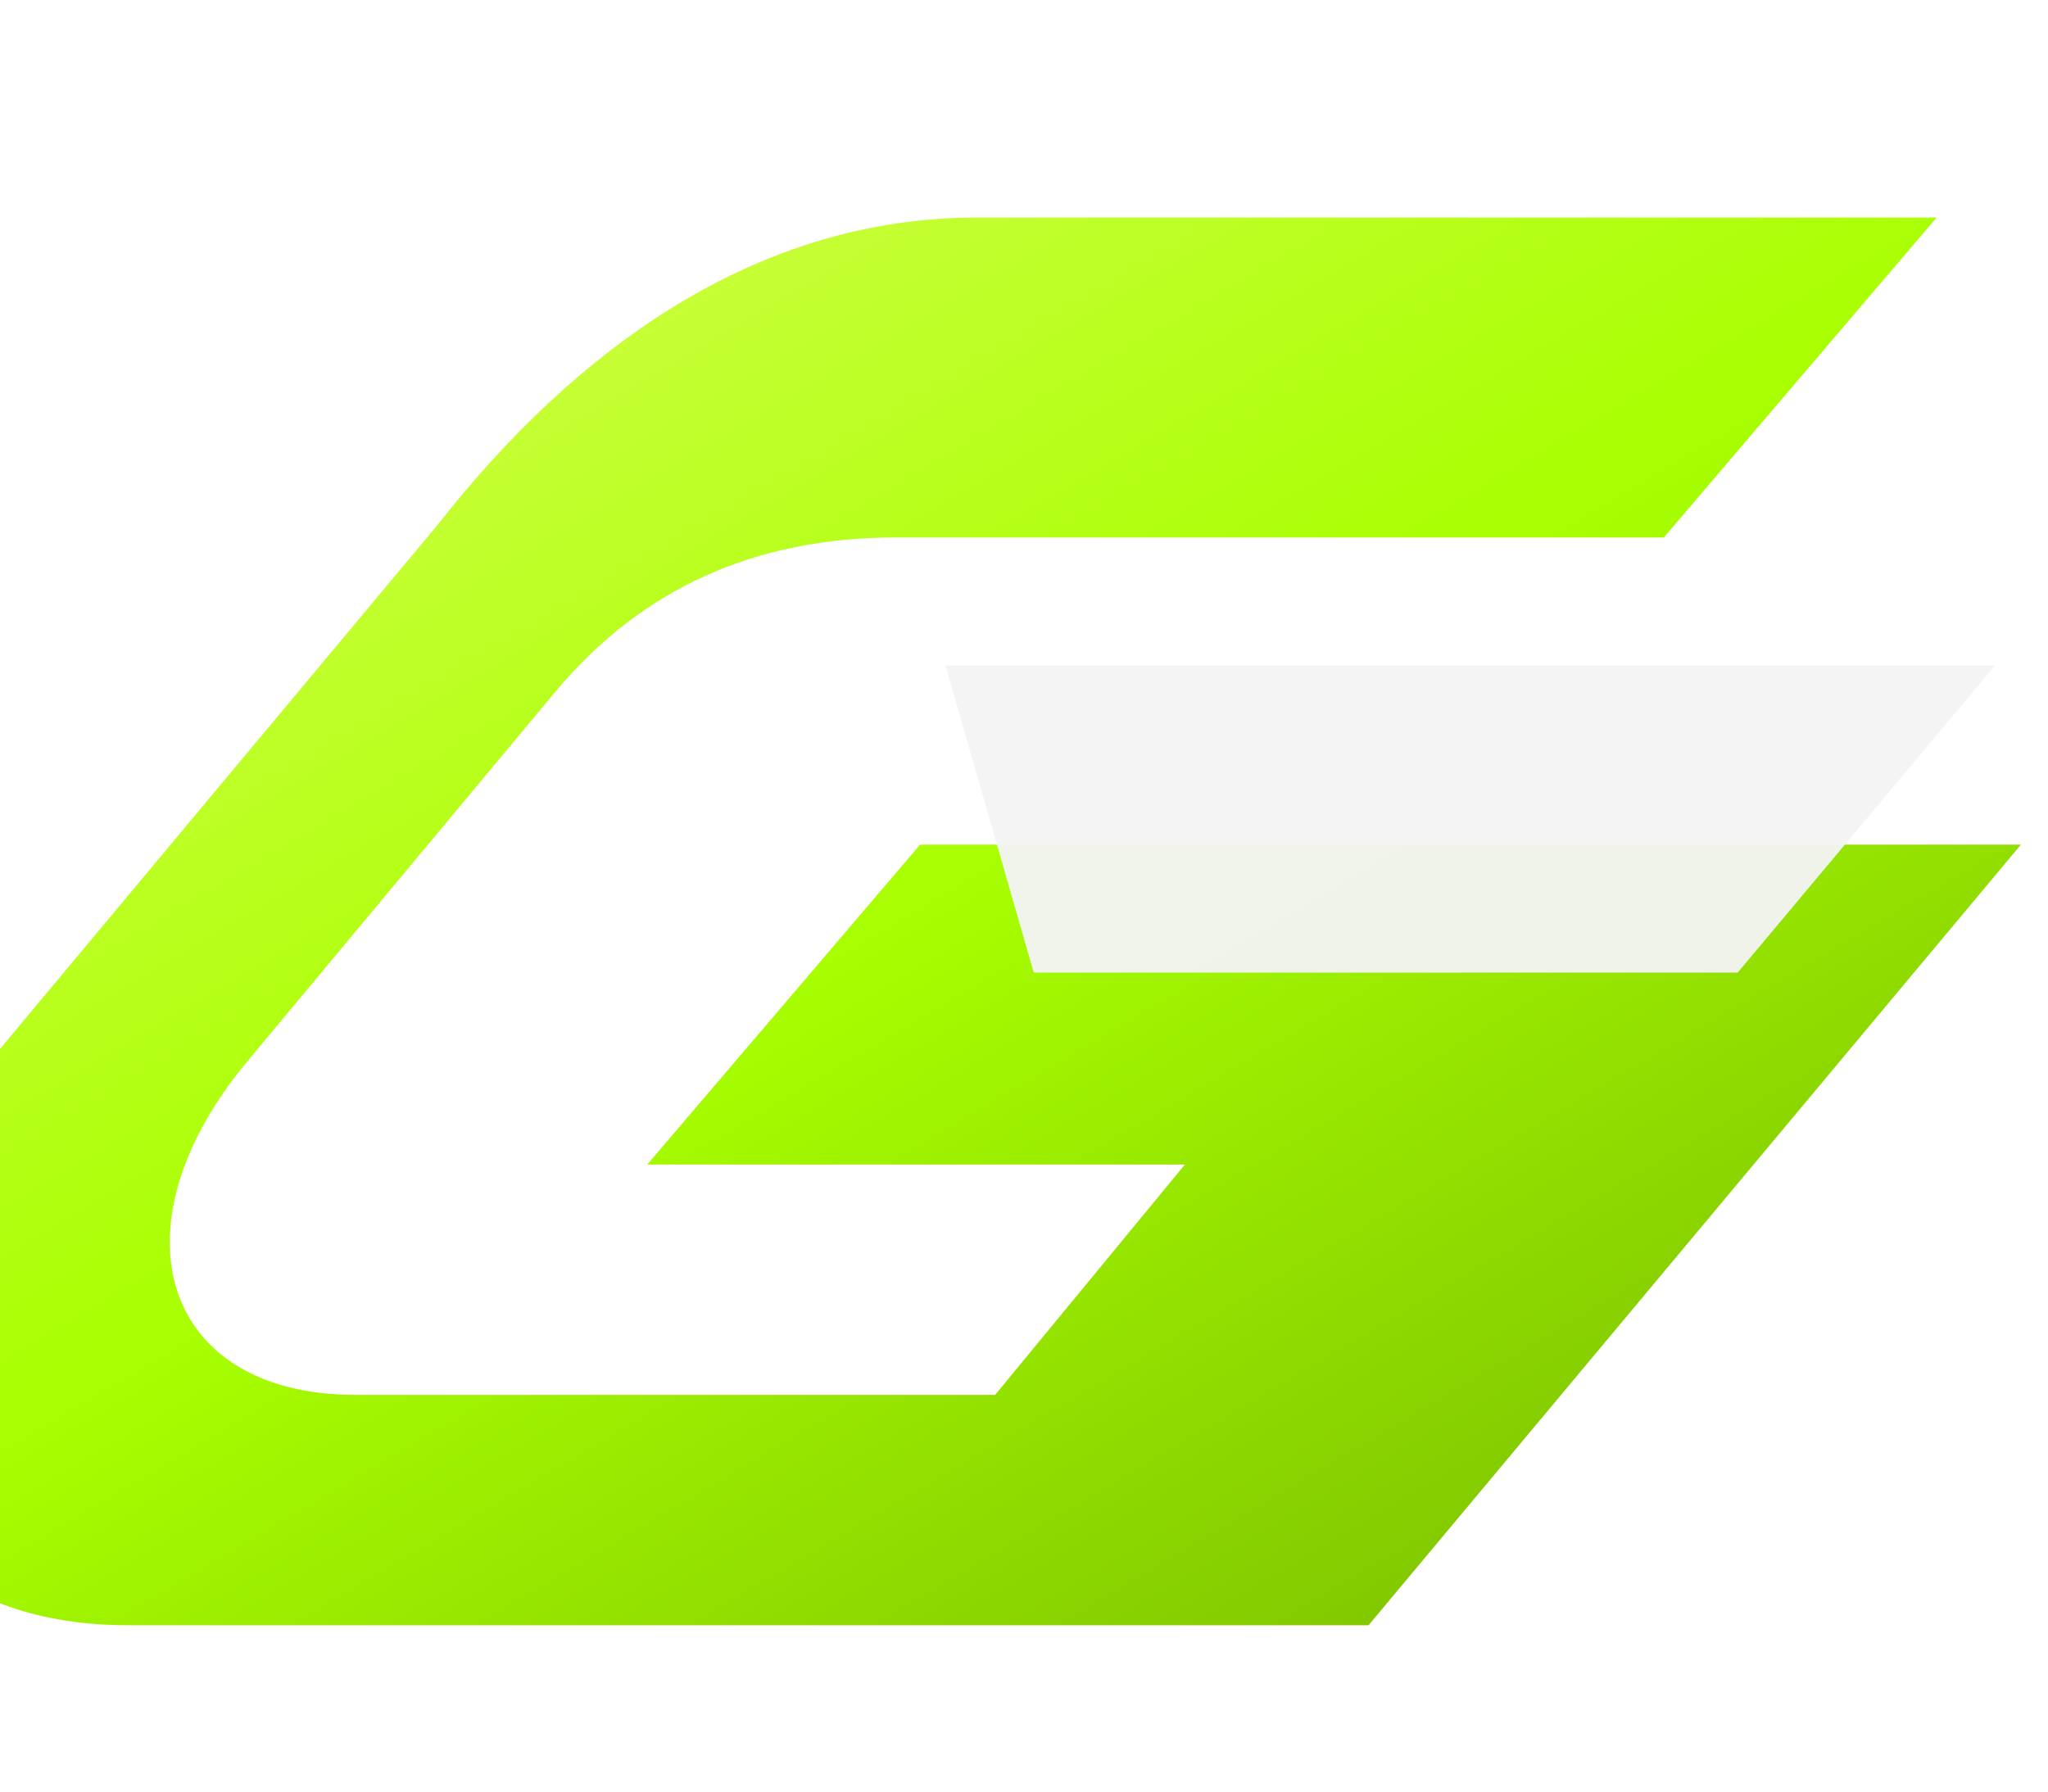
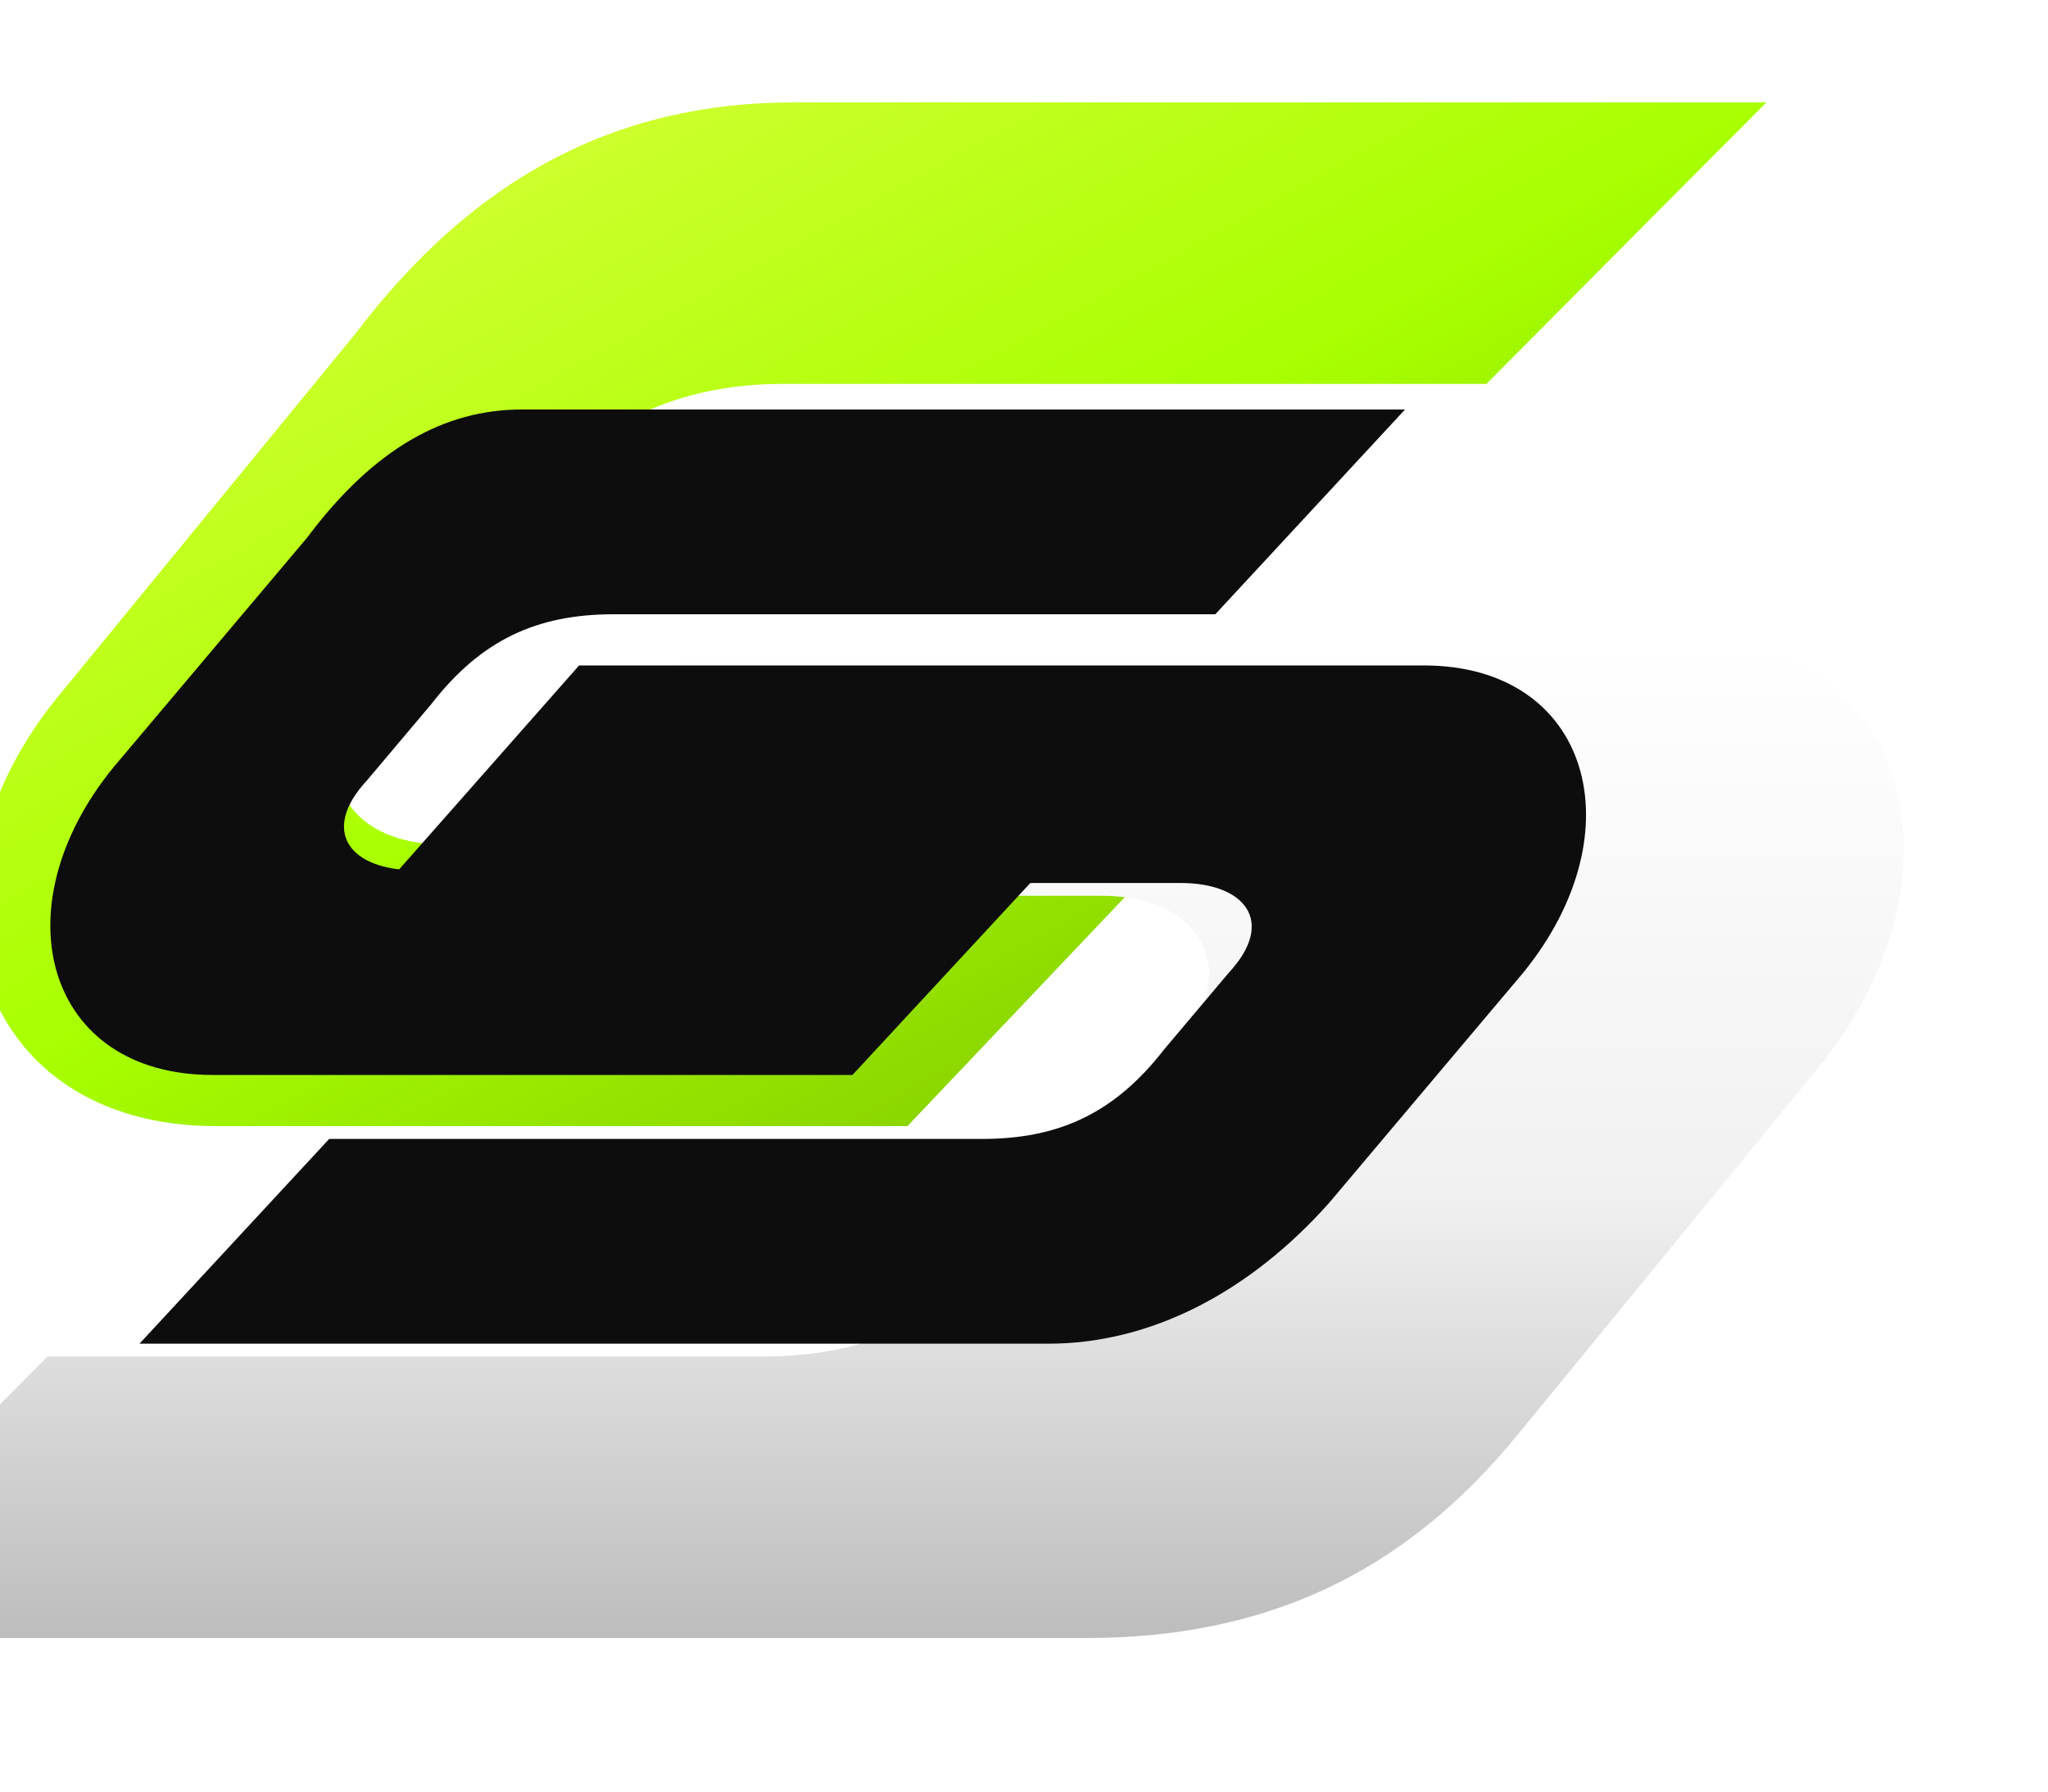
<svg xmlns="http://www.w3.org/2000/svg" viewBox="0 0 160 140" role="img" aria-labelledby="title desc">
  <defs>
    <linearGradient id="lime" x1="0" y1="0" x2="1" y2="1">
-       <stop offset="0" stop-color="#d7ff53" />
-       <stop offset="0.48" stop-color="#a8ff00" />
+       <stop offset="0" stop-color="#dfff42" />
+       <stop offset="0.5" stop-color="#a8ff00" />
      <stop offset="1" stop-color="#78b900" />
    </linearGradient>
+     <linearGradient id="silver" x1="0" y1="0" x2="0" y2="1">
+       <stop offset="0" stop-color="#ffffff" />
+       <stop offset="0.55" stop-color="#f1f1f1" />
+       <stop offset="1" stop-color="#bdbdbd" />
+     </linearGradient>
  </defs>
-   <g transform="translate(10 9) skewX(-12)">
-     <path fill="url(#lime)" d="M25 8h118l-16 25H67c-11 0-19 4-24 12l-18 29c-8 13-1 26 14 26h50l11-18H58l16-25h86l-38 61H25C3 118-9 97 3 77l28-45C39 18 51 8 68 8z" />
-     <path fill="#f4f4f4" d="M73 43h82l-15 24H85z" opacity=".96" />
+   <g transform="translate(10 8) skewX(-10)">
+     <path fill="url(#lime)" d="M24 0h104l-18 22H55c-8 0-14 3-18 9l-10 15c-4 6 0 12 8 12h57L75 80H21C2 80-7 61 3 46l18-28C28 6 38 0 52 0z" />
+     <path fill="url(#silver)" d="M52 42h77c18 0 26 19 16 34l-18 28c-7 11-17 16-31 16H-7l18-22h56c8 0 14-3 18-9l10-15c4-6 0-12-8-12H34z" />
+     <path fill="#0d0d0d" d="M35 24h69L92 40H45c-6 0-10 2-13 7l-4 6c-3 4 0 7 5 7h49L70 76H20c-13 0-19-13-12-24l12-18c4-7 9-10 15-10z" />
+     <path fill="#0d0d0d" d="M43 44h66c13 0 19 13 12 24l-12 18c-5 7-12 11-20 11H18l12-16h51c6 0 10-2 13-7l4-6c3-4 0-7-5-7H31z" />
  </g>
</svg>
